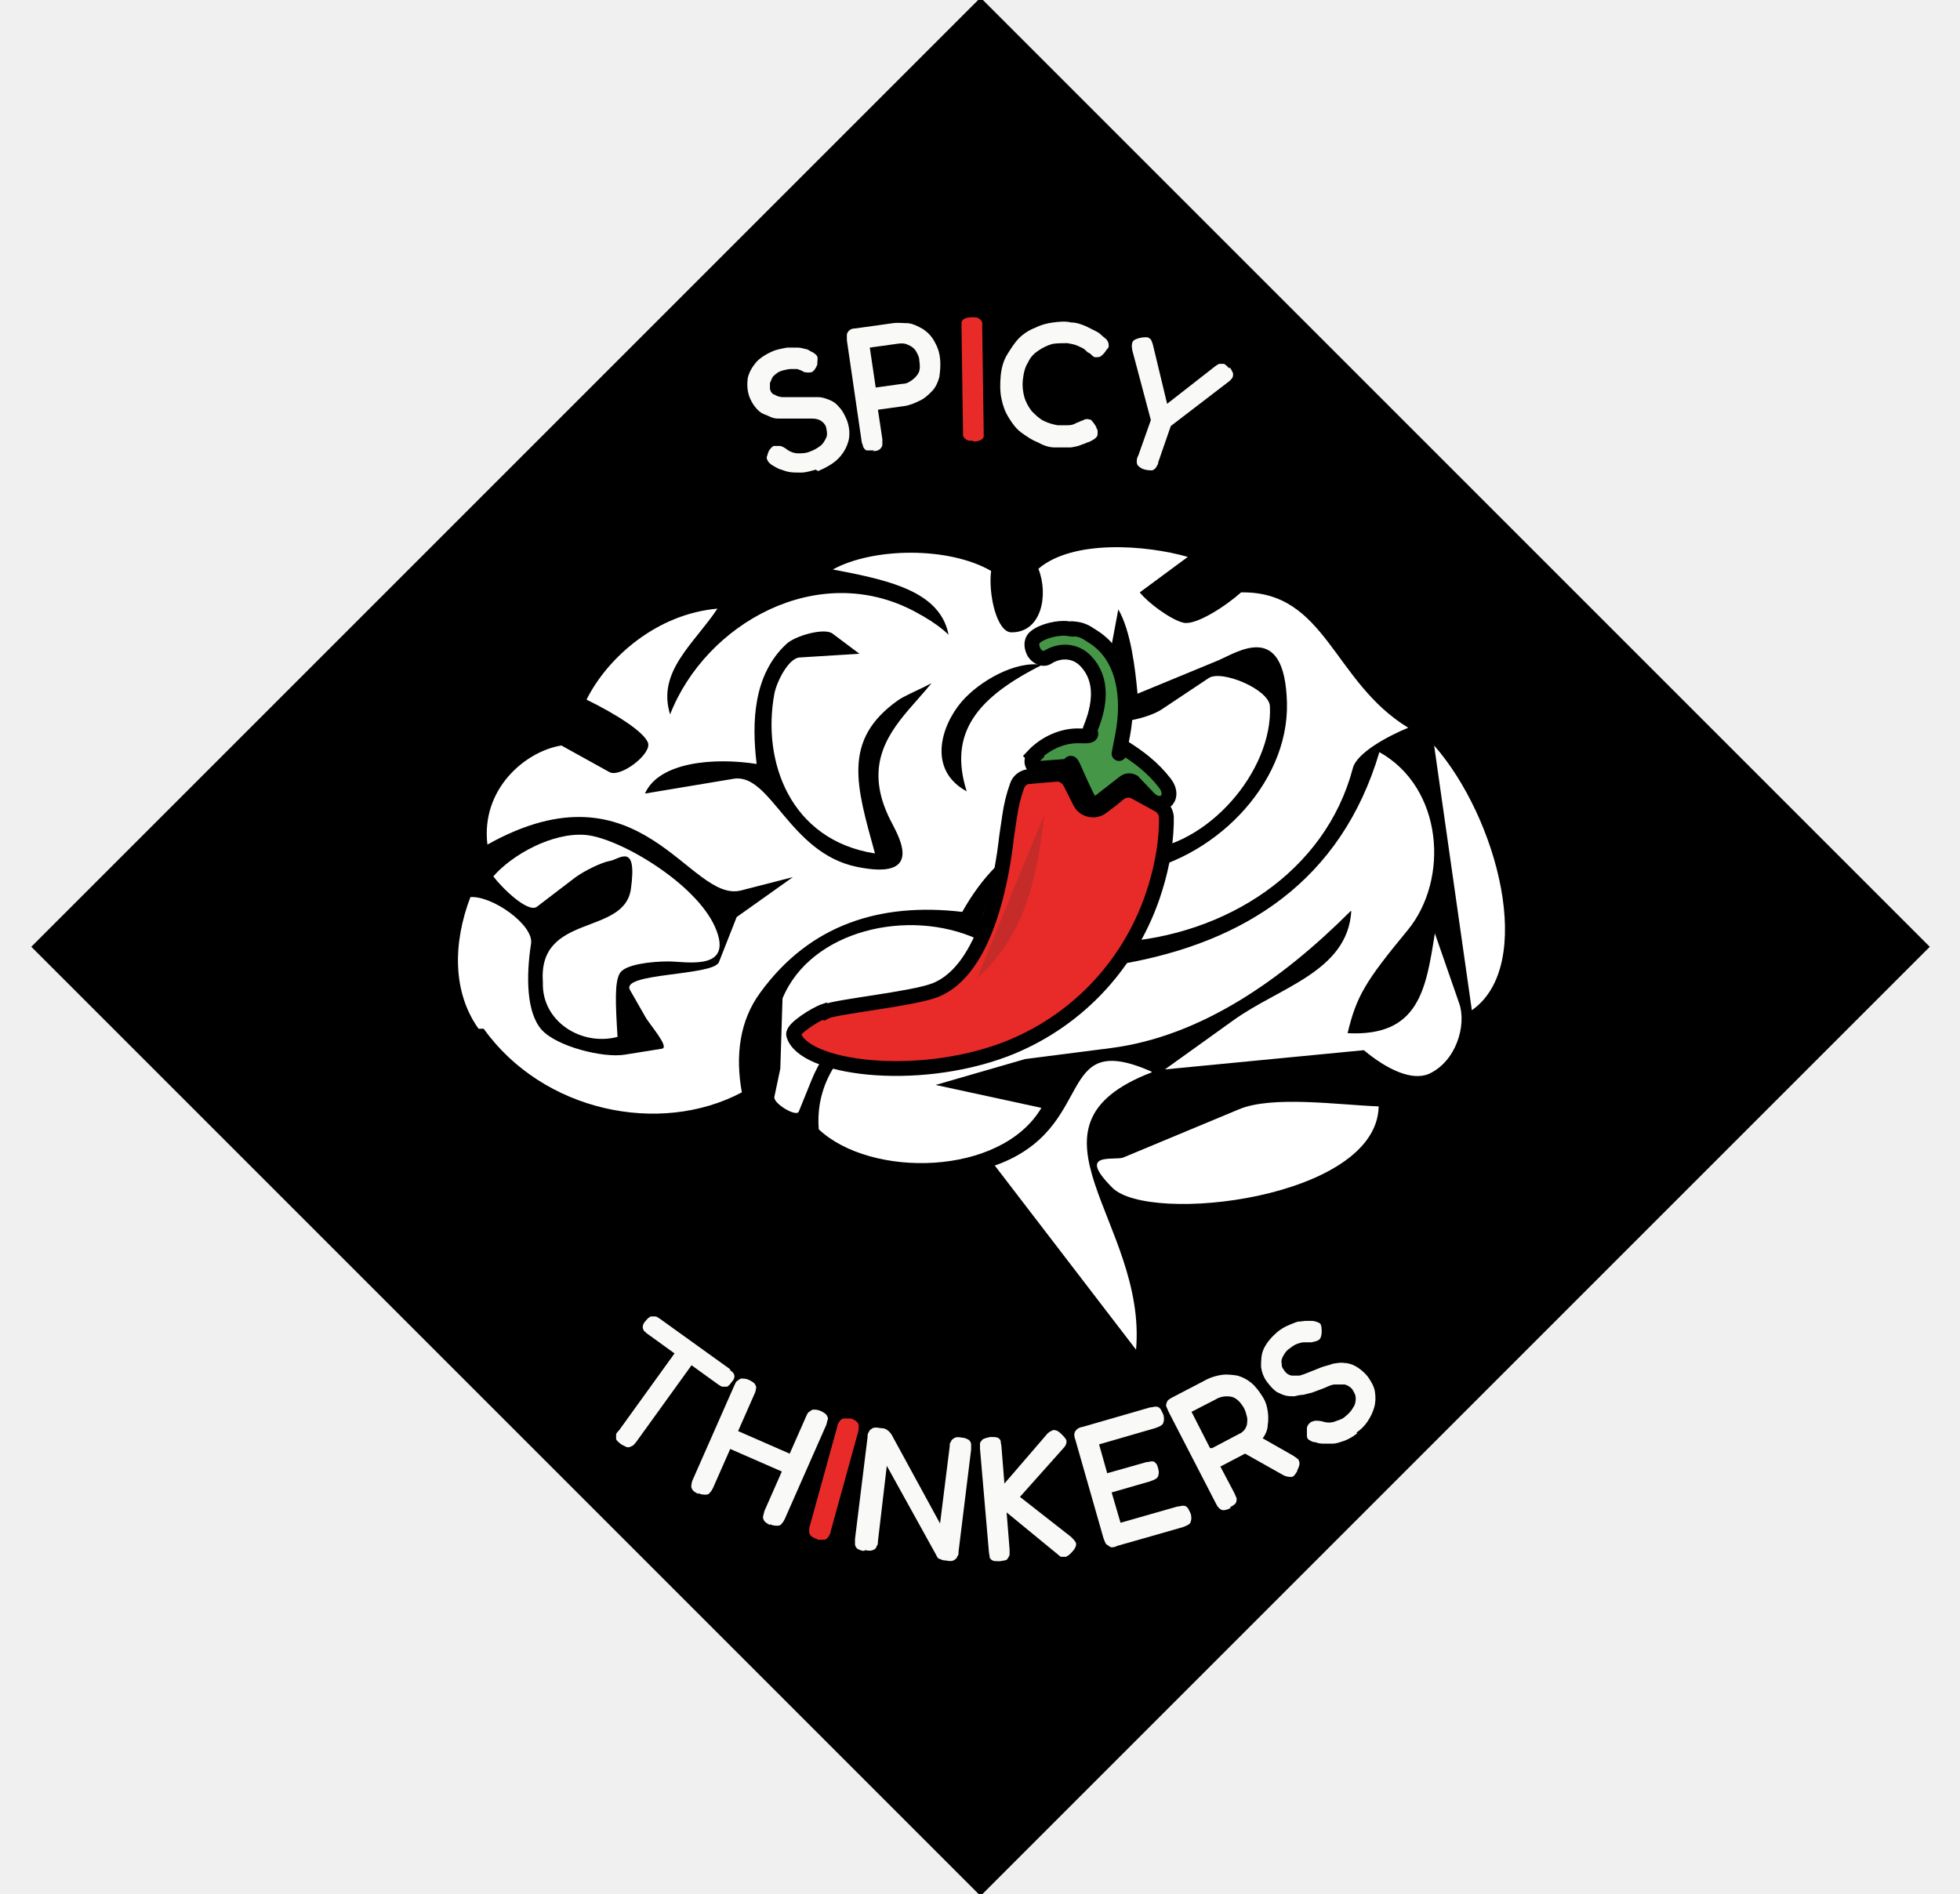
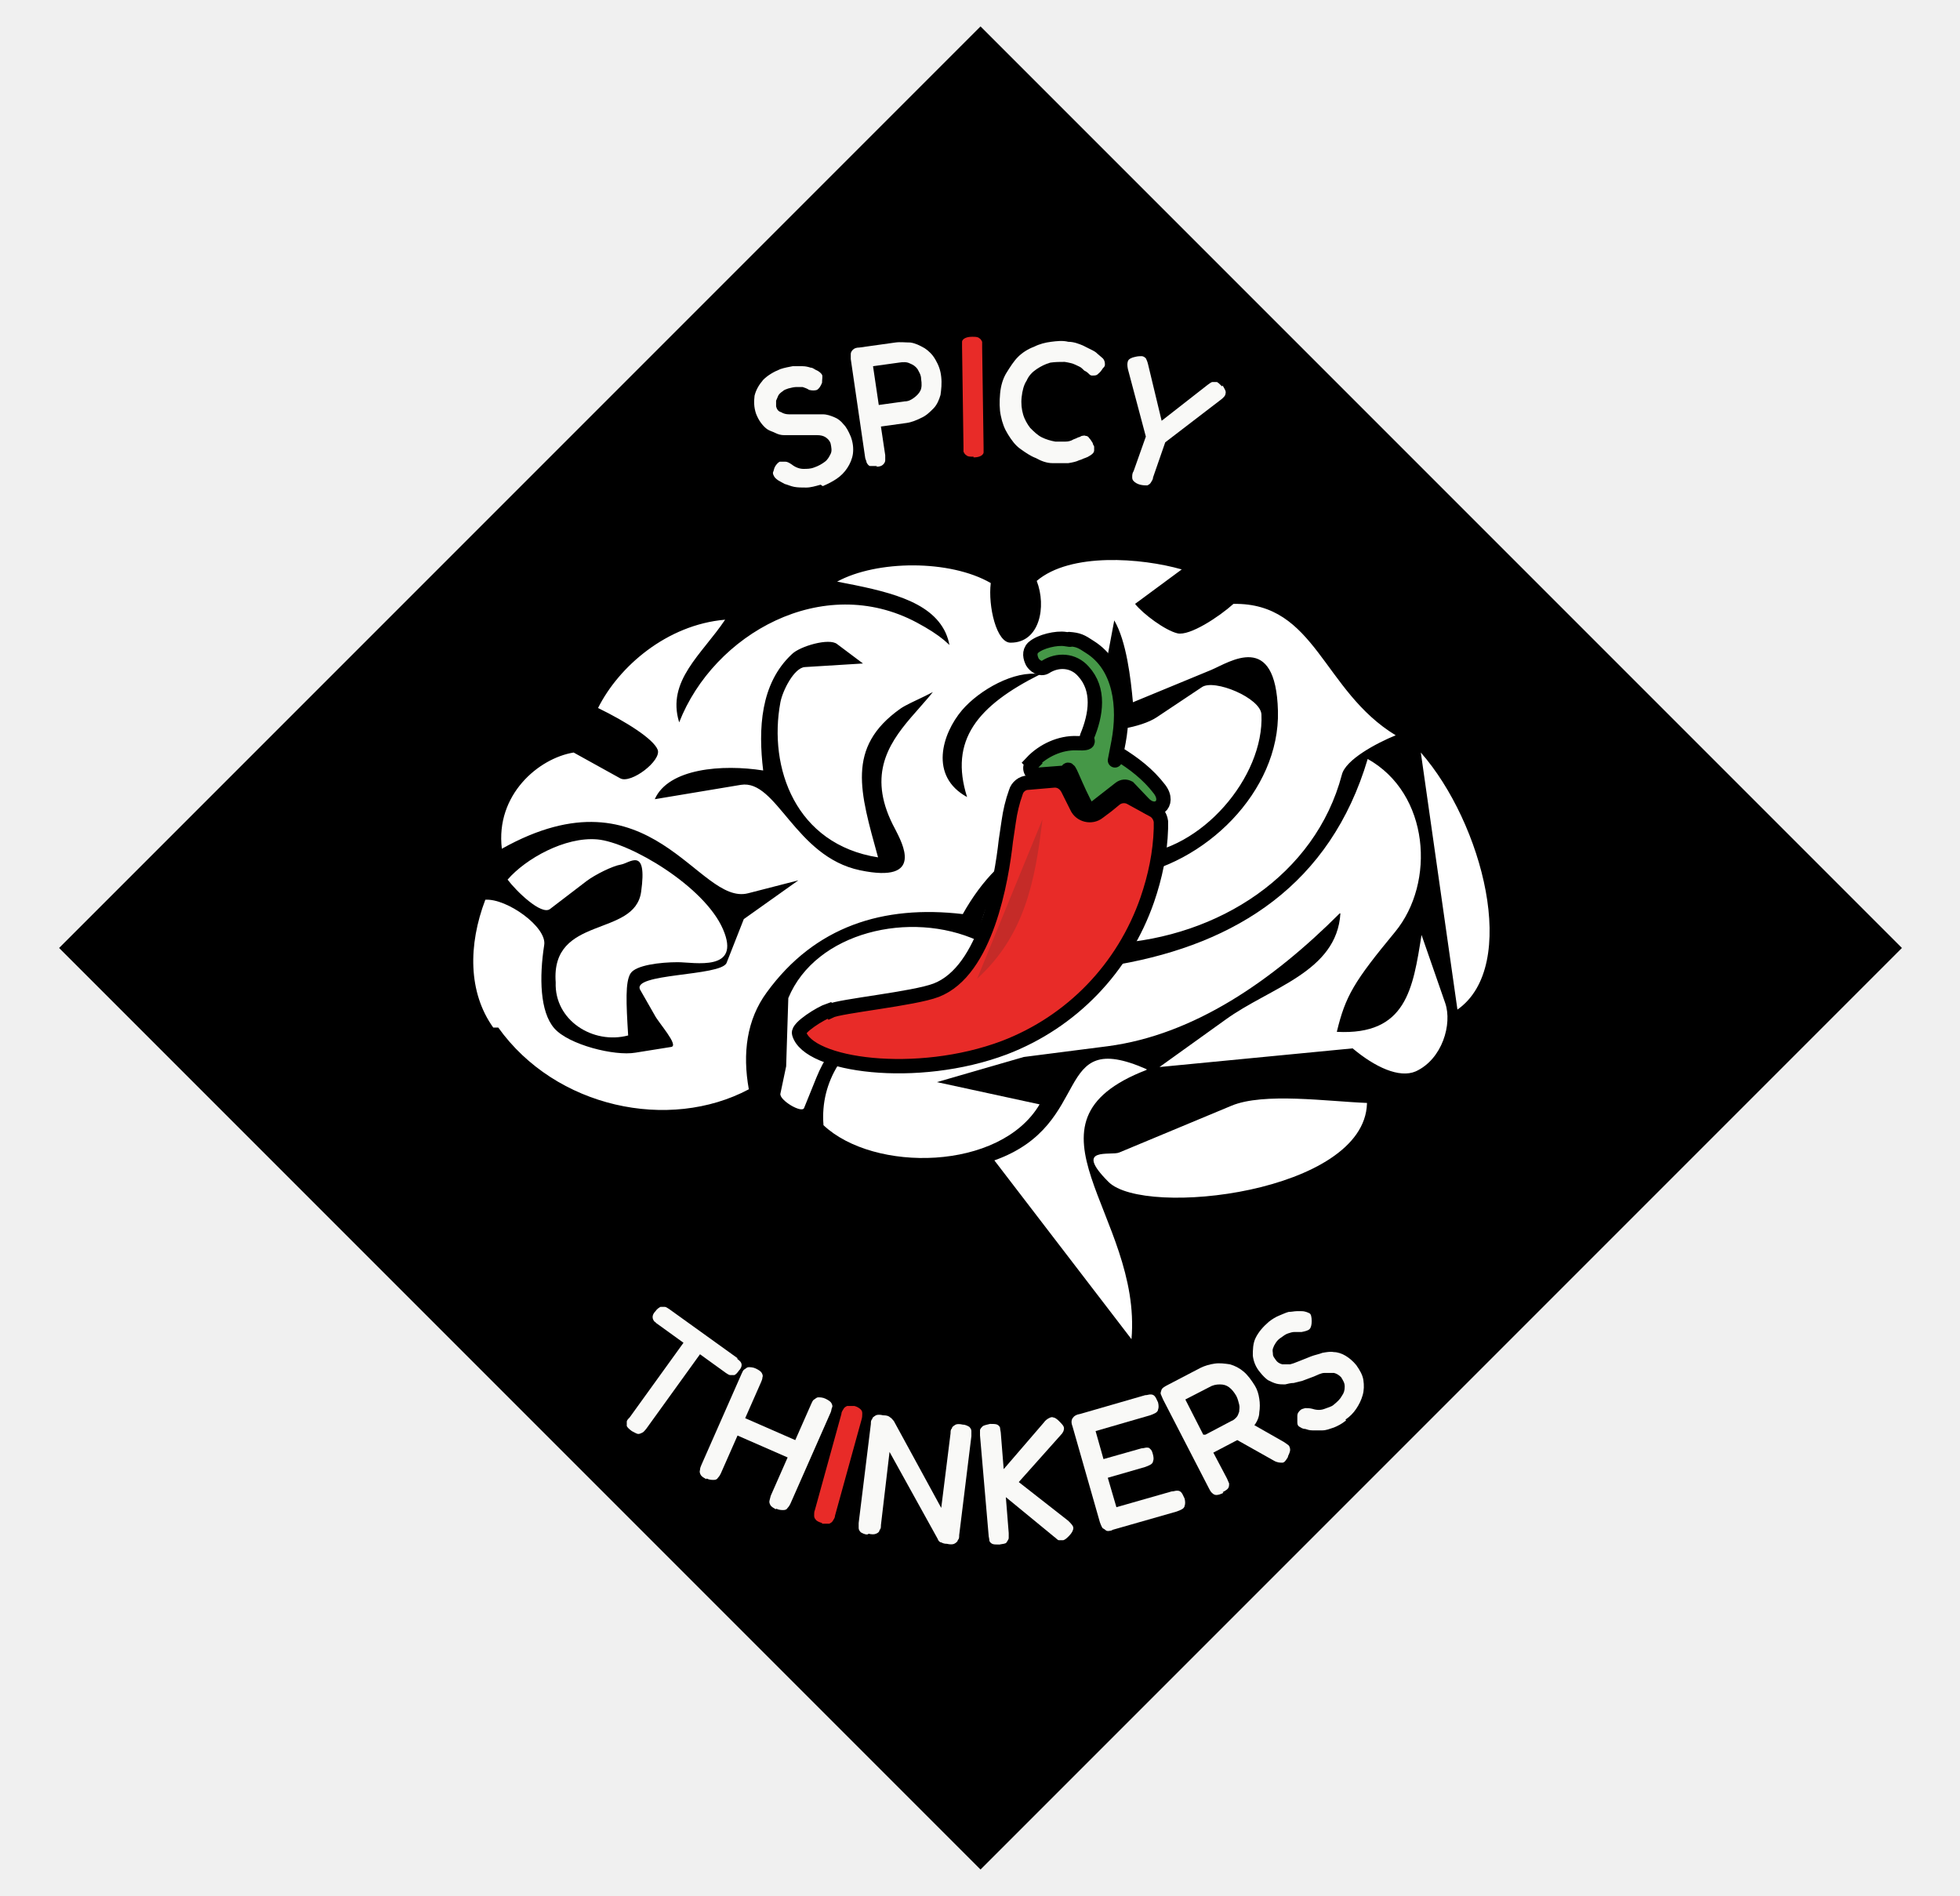
- <svg xmlns="http://www.w3.org/2000/svg" id="Layer_1" version="1.1" viewBox="0 0 265 256">
+ <svg xmlns="http://www.w3.org/2000/svg" id="Layer_1" version="1.1" viewBox="-4 -4 273 264">
  <defs>
    <style>
      .st0, .st1, .st2 {
        stroke: #000;
        stroke-miterlimit: 10;
        stroke-width: 2px;
      }

      .st3 {
        fill: #c52b28;
      }

      .st4 {
        fill: #fff;
      }

      .st5 {
        fill: #f9f9f7;
      }

      .st1, .st6 {
        fill: #e82b28;
      }

      .st2 {
        fill: #459747;
      }
    </style>
  </defs>
  <rect class="st0" x="42.8" y="38.3" width="179.5" height="179.5" transform="translate(-51.7 131.2) rotate(-45)" />
  <g>
    <g id="SPICY">
      <path class="st5" d="M110.3,63.5c-.7.2-1.4.4-2,.4-.6,0-1.2,0-1.7-.1-.5-.1-.9-.3-1.3-.4-.4-.2-.7-.4-.9-.5-.3-.2-.5-.4-.6-.6-.1-.2-.2-.4-.1-.6s.1-.5.3-.8c.2-.3.4-.5.6-.6.2,0,.5,0,.8,0,.3,0,.6.2.9.4.5.4,1.1.6,1.6.6.5,0,1,0,1.5-.2.6-.2,1.1-.5,1.5-.8.4-.3.6-.7.8-1.1s.1-.9,0-1.4c-.1-.4-.4-.7-.7-.9s-.7-.3-1.2-.3c-.5,0-1,0-1.6,0-.6,0-1.1,0-1.7,0-.4,0-.8,0-1.3,0-.4,0-.8-.1-1.2-.3s-.8-.3-1.1-.5c-.3-.2-.6-.5-.9-.9-.3-.4-.5-.8-.7-1.3-.3-.9-.3-1.7-.2-2.5.2-.8.6-1.5,1.2-2.2.6-.6,1.4-1.1,2.4-1.5.6-.2,1.2-.3,1.7-.4.5,0,1,0,1.4,0,.4,0,.8.1,1.1.2.3,0,.5.2.7.3.5.2.8.5.9.7.1.2,0,.6,0,1.1-.2.5-.4.8-.7,1-.3.1-.7.1-1.1,0-.3-.2-.6-.3-.9-.4-.3,0-.6,0-.9,0s-.7.1-1.1.2c-.3.1-.6.2-.8.4-.3.2-.5.4-.6.6-.1.2-.2.5-.3.7,0,.3,0,.5,0,.8.1.4.3.7.7.8.3.2.7.3,1.1.3.4,0,.9,0,1.4,0,.5,0,1,0,1.6,0,.6,0,1.1,0,1.7,0,.6,0,1.1.2,1.6.4.5.2.9.5,1.3,1,.4.4.7,1,1,1.7.3.8.4,1.6.3,2.4-.1.7-.4,1.4-.8,2-.4.6-.9,1.1-1.5,1.5-.6.4-1.2.7-1.9,1Z" />
      <path class="st5" d="M118.2,60.9c-.5,0-.8,0-1,0-.2,0-.4-.3-.5-.5,0-.2-.2-.5-.2-.7l-2-13.7c0-.3,0-.5,0-.7,0-.2.1-.4.3-.6.2-.2.5-.3.9-.3l5-.7c.7-.1,1.4,0,2.1,0,.7.1,1.3.4,2,.8.6.4,1.1.9,1.5,1.6s.7,1.4.8,2.4c.1.9,0,1.8-.1,2.5-.2.7-.5,1.4-1,1.9-.5.5-1,1-1.7,1.3-.6.3-1.3.6-2,.7l-3.6.5.6,4c0,.3,0,.5,0,.7,0,.2-.1.4-.3.6-.2.2-.5.3-1,.3ZM118.4,52.4l3.6-.5c.5,0,.9-.2,1.3-.5.4-.3.7-.6.9-1,.2-.4.2-1,.1-1.6,0-.6-.3-1-.5-1.4-.3-.4-.6-.6-1.1-.8-.4-.2-.9-.2-1.5-.1l-3.6.5.8,5.4Z" />
      <path class="st6" d="M131.6,59.6c-.5,0-.8,0-1-.2-.2-.1-.3-.3-.4-.5,0-.2,0-.5,0-.7l-.2-13.9c0-.3,0-.5,0-.7,0-.2.2-.4.4-.5.2-.1.5-.2,1-.2.4,0,.8,0,1,.2.2.1.3.3.4.5,0,.2,0,.5,0,.8l.2,13.9c0,.3,0,.5,0,.7,0,.2-.2.4-.4.5-.2.1-.5.2-1,.2Z" />
      <path class="st5" d="M142.6,60.5c-.8,0-1.6-.3-2.3-.7-.8-.3-1.5-.8-2.2-1.3s-1.2-1.2-1.7-2c-.5-.8-.8-1.6-1-2.6-.2-.9-.2-2-.1-3.1.1-1.1.4-2.1.9-2.9s1-1.6,1.6-2.2c.6-.6,1.4-1.1,2.2-1.4.8-.4,1.6-.6,2.4-.7.8-.1,1.6-.2,2.4,0,.8,0,1.5.3,2,.5.6.3,1,.5,1.4.7.4.2.6.4.7.5.2.2.5.4.7.6.2.2.3.5.3.8,0,.2,0,.3-.2.5s-.2.3-.3.4c-.2.3-.4.4-.6.6-.2.1-.4.1-.6.1-.2,0-.3,0-.5-.2-.1-.1-.3-.3-.5-.4-.1,0-.3-.2-.5-.4-.2-.2-.5-.3-.9-.5-.4-.2-.9-.3-1.5-.4-.7,0-1.3,0-2,.1-.7.2-1.3.5-1.9.9-.6.4-1.1.9-1.4,1.6-.4.6-.6,1.4-.7,2.3-.1.9,0,1.7.2,2.4.2.7.6,1.4,1,1.9.5.5,1,1,1.6,1.3s1.3.5,1.9.6c.5,0,1,0,1.4,0,.4,0,.8-.1,1.1-.3.3-.1.5-.2.7-.3.2,0,.4-.2.5-.2.2,0,.3-.1.5,0,.2,0,.4.1.5.3.2.2.3.4.5.7,0,.2.2.4.2.5,0,.2,0,.3,0,.5,0,.3-.2.5-.5.7-.3.2-.5.3-.8.4-.1,0-.4.2-.8.3-.4.2-.9.3-1.5.4-.6,0-1.3,0-2.2,0Z" />
      <path class="st5" d="M166.3,49.7c.3.5.5.8.4,1.1,0,.3-.3.6-.7.9l-7.7,5.9-1.7,4.9c0,.3-.2.5-.3.7-.1.2-.3.3-.5.4-.2,0-.6,0-1-.1-.4-.1-.7-.3-.9-.5-.2-.2-.2-.4-.2-.6,0-.2,0-.5.2-.8l1.7-4.8-2.5-9.4c-.1-.5-.1-.8,0-1.1s.5-.5,1-.6c.4-.1.7-.1.9-.1s.4.1.6.3c.1.2.2.4.3.8l1.9,7.9,6.4-5c.3-.2.5-.4.7-.4s.4,0,.6,0c.2.1.4.3.7.6Z" />
    </g>
    <g id="THINKERS">
      <path class="st5" d="M98.6,185.2c.2.1.4.3.5.4.1.1.2.3.2.5,0,.2-.1.5-.4.8-.2.3-.4.5-.6.6-.2,0-.4,0-.6,0-.2,0-.4-.2-.6-.3l-3.6-2.6-7.5,10.4c-.2.2-.3.4-.5.5-.2.1-.4.2-.6.2-.2,0-.5-.2-.9-.4-.4-.3-.6-.5-.7-.7,0-.2,0-.4,0-.6,0-.2.2-.4.4-.6l7.5-10.4-3.6-2.6c-.2-.1-.3-.3-.5-.4-.1-.2-.2-.3-.2-.6,0-.2.1-.5.4-.8.2-.3.5-.5.7-.6.2,0,.4,0,.6,0,.2,0,.4.2.6.3l9.6,6.9Z" />
      <path class="st5" d="M94.4,202c-.4-.2-.7-.4-.8-.6-.1-.2-.2-.4-.1-.7,0-.2.1-.5.2-.7l5.6-12.7c.1-.2.2-.5.4-.6s.3-.3.6-.3c.2,0,.6,0,1,.2.4.2.7.4.8.6.1.2.2.4.1.6,0,.2-.1.5-.2.7l-5.6,12.7c-.1.2-.2.4-.4.6-.1.2-.3.3-.6.3-.2,0-.6,0-1-.2ZM98,195.6l1.1-2.4,8,3.5-1.1,2.4-8-3.5ZM104.1,206.2c-.4-.2-.7-.4-.8-.6-.1-.2-.2-.4-.1-.7s.1-.5.2-.7l5.6-12.7c.1-.2.2-.5.4-.6s.3-.3.6-.3c.2,0,.6,0,1,.2.4.2.7.4.8.6.1.2.2.4.1.6s-.1.5-.2.7l-5.6,12.7c-.1.2-.2.4-.4.6-.1.2-.3.3-.6.3-.2,0-.6,0-1-.2Z" />
      <path class="st6" d="M110.5,208.1c-.4-.1-.8-.3-.9-.5-.2-.2-.2-.4-.2-.6,0-.2,0-.5.1-.7l3.7-13.4c0-.3.2-.5.3-.7.1-.2.3-.3.5-.4.2,0,.6,0,1,0,.4.1.7.3.9.5.2.2.2.4.2.6,0,.2,0,.5-.1.8l-3.7,13.4c0,.3-.2.5-.3.7-.1.2-.3.3-.5.4-.2,0-.6,0-1,0Z" />
      <path class="st5" d="M116.8,209.7c-.4,0-.7-.2-.9-.3-.2-.2-.3-.4-.3-.6,0-.2,0-.5,0-.7l1.7-13.8c0-.3,0-.5.2-.7,0-.2.2-.3.5-.5.2-.1.6-.1,1,0,.5,0,.8.1,1,.3.2.1.3.3.5.5l6.6,12.1,1.3-10.4c0-.3,0-.5.2-.7,0-.2.2-.3.5-.5.2-.1.6-.1,1,0,.4,0,.7.2.9.3.2.2.3.4.3.6s0,.5,0,.7l-1.7,13.8c0,.3,0,.5-.2.7,0,.2-.3.4-.5.5s-.6.1-1,0c-.4,0-.6-.1-.8-.2-.2,0-.4-.2-.5-.5l-6.7-12.1-1.2,10.2c0,.3,0,.5-.2.7,0,.2-.2.4-.5.5-.2.1-.6.1-1,0Z" />
      <path class="st5" d="M135.2,211.1c-.5,0-.8,0-1-.1-.2-.1-.4-.3-.4-.5,0-.2-.1-.5-.1-.7l-1.2-13.9c0-.3,0-.5,0-.7,0-.2.2-.4.4-.6.2-.1.5-.2,1-.3.4,0,.8,0,1,.1.2.1.4.3.4.5,0,.2.1.5.1.7l.4,5,5.6-6.5c.2-.3.5-.5.7-.6.2-.1.4-.2.6-.1.2,0,.5.2.8.5.4.4.7.7.7,1,0,.3-.1.6-.5,1l-5.8,6.5,6.9,5.4c.4.4.7.7.7,1s-.2.7-.6,1.1c-.3.3-.5.5-.8.6-.2,0-.4,0-.6,0-.2,0-.4-.3-.7-.5l-6.7-5.5.4,5c0,.3,0,.5,0,.7,0,.2-.2.4-.3.6s-.5.2-1,.3Z" />
      <path class="st5" d="M151,209.1c-.4.1-.8.2-1,0s-.4-.2-.5-.4-.2-.4-.3-.7l-3.8-13.3c-.2-.5-.2-.9,0-1.2s.5-.5,1.1-.6l9-2.6c.3,0,.5-.1.7-.1.2,0,.4,0,.6.2.2.2.3.5.5.9.1.4.1.8,0,1,0,.2-.2.4-.4.5s-.4.2-.7.3l-7.6,2.2,1.1,3.9,5.3-1.5c.3,0,.5-.1.7-.1.2,0,.4,0,.5.2.2.1.3.4.4.8.1.4.1.7,0,.9,0,.2-.2.4-.4.5s-.4.2-.7.3l-5.2,1.5,1.2,4.1,7.7-2.2c.3,0,.5-.1.7-.1.2,0,.4,0,.6.2s.3.5.5.9c.1.4.1.8,0,1,0,.2-.2.4-.4.5-.2.1-.4.2-.7.3l-9.1,2.6Z" />
      <path class="st5" d="M166.4,203.9c-.4.2-.7.3-1,.3-.2,0-.4-.1-.6-.3s-.3-.4-.4-.6l-6.4-12.4c-.1-.2-.2-.5-.3-.7s0-.4.1-.7c.1-.2.4-.4.8-.6l4.6-2.4c.6-.3,1.3-.5,2-.6.7-.1,1.4,0,2.1.1.7.2,1.3.5,1.9,1,.6.5,1.1,1.2,1.6,2,.3.5.5,1.1.6,1.8.1.6.1,1.3,0,1.9,0,.6-.3,1.3-.7,1.8-.4.6-.9,1.1-1.5,1.6l-4.2,2.2,1.9,3.6c.1.2.2.5.3.7,0,.2,0,.4-.1.6-.1.2-.4.4-.8.6ZM163.9,195.8l3.6-1.9c.3-.1.5-.3.7-.5.2-.2.3-.5.4-.8,0-.3.1-.6,0-1s-.2-.8-.4-1.2c-.3-.5-.6-.9-1-1.2s-.8-.4-1.3-.4c-.5,0-1,.1-1.5.4l-3.3,1.7,2.5,4.9ZM175.4,198.9c-.3.5-.5.8-.8.8-.3,0-.7,0-1.2-.3l-6.4-3.6,2.7-1.9,5.1,2.9c.3.2.6.4.7.5s.2.4.2.6c0,.2-.1.5-.3.9Z" />
      <path class="st5" d="M183.5,193.8c-.6.5-1.2.8-1.7,1-.6.2-1.1.4-1.6.4s-1,0-1.4,0c-.4,0-.7-.1-1-.2-.4,0-.6-.2-.8-.3-.2-.1-.3-.3-.3-.6,0-.2,0-.5,0-.9,0-.4.2-.6.4-.8s.4-.2.7-.3c.3,0,.6,0,1,.1.6.2,1.2.2,1.7,0s1-.3,1.3-.6c.5-.4.9-.8,1.1-1.2.3-.4.4-.8.4-1.3s-.2-.8-.5-1.3c-.3-.3-.6-.5-1-.6-.4,0-.8,0-1.3,0s-1,.3-1.5.5-1.1.4-1.6.6c-.4.1-.8.2-1.2.3-.4,0-.8.1-1.2.2-.4,0-.8,0-1.2-.1-.4-.1-.8-.3-1.2-.5-.4-.3-.7-.6-1.1-1.1-.6-.7-.9-1.5-1-2.3,0-.8,0-1.7.4-2.5.4-.8,1-1.5,1.8-2.2.5-.4,1-.7,1.5-.9.5-.2.9-.4,1.3-.5.4,0,.8-.1,1.1-.1.3,0,.5,0,.7,0,.5,0,.9.2,1.1.3s.3.5.3,1.1c0,.5-.1.9-.3,1.1-.2.2-.6.3-1.1.4-.3,0-.7,0-1,0s-.6.1-.9.2-.6.3-1,.6c-.3.2-.5.4-.7.7-.2.3-.3.5-.4.8s0,.5,0,.8c0,.3.2.5.4.8.2.3.5.5.9.6.3,0,.7,0,1.1,0,.4-.1.9-.3,1.4-.5.5-.2,1-.4,1.5-.6.5-.2,1.1-.3,1.6-.5.6-.1,1.1-.2,1.6-.1.5,0,1.1.2,1.6.5.5.3,1,.7,1.5,1.3.5.7.9,1.4,1,2.1s.1,1.4-.1,2.1-.5,1.3-.9,1.9c-.4.6-.9,1.1-1.5,1.5Z" />
    </g>
    <g id="Brain">
      <g>
        <path d="M108.4,155c7.8,3.9,15,5.3,23.4,4l5.6,5.8c10.6,10.9,11.6,21.9,16.5,19.3,1.1-.6,3.3-3.7,3-4.9l-3.7-12.9,21.4-3.3c7.5-1.1,13.2-6.7,14.9-13.6l10.3-5.9c.8-.4.4-.3,1.2-.6l.6-.6c.5-.9,0-.1.5-.9,4.1-10,4.8-19.5.8-30-2.5-6.7-3.6-12.6-11.6-15.9-9.3-3.9-9.8-16-24.8-18.3-8.3-7.3-20-6.9-29.7-2.1-10.3-3.7-20.8-3-30.8.9-13.7,2.7-26.3,9.7-30.9,22.4-9.4,3.7-13.3,11.5-12.3,20.8-3.2,5.4-4.6,12.8-1.6,18.3,7.6,14,25.7,19.5,40.7,12l4.6,4.7M107.6,150.6c-.3.8-3.5-1.1-3.3-2l.8-3.8.3-9.5c3.8-9.2,17-12.3,26.4-8,.6-4.8,2.9-9.1,6.5-10.8,5-2.4,10.1-.5,14,1.9,11.1-1.6,21.6-11.9,21.3-23.1,0-3.1-6.7-6.8-9.3-5.7l-10.9,4.5c-.3-3.3-.9-8.5-2.6-11.4l-2.8,14.9c1.5.9,6.6,0,8.7-1.4l6.3-4.2c1.7-1.2,8.2,1.5,8.3,3.8.4,8.7-8.4,19-17.6,19.5-4.4-1.2-9.7-3.4-13.8-1.7-4.1,1.7-7.5,5.2-10.2,10-11.1-1.3-20.6,1.7-27.3,10.9-2.8,3.8-3.4,8.5-2.5,13.5-11.1,5.9-26.9,2.6-34.9-8.6-3.5-4.9-3.5-11.5-1.1-17.8,3-.2,8.6,3.8,8.2,6.3-.7,4.5-.6,9.3,1.4,11.6,2.1,2.4,8.4,3.9,11.3,3.4l5-.8c1.1-.2-1.8-3.4-2.3-4.4l-2-3.5c-1.5-2.4,11.2-1.9,12-3.8l2.4-6.1,7.6-5.4-7,1.8c-7,1.8-13.4-17.9-34.3-6.2-.9-7.5,5.1-12.6,10-13.4l6.5,3.6c1.5.8,5.8-2.5,5.2-4-.8-1.9-4.4-3.9-8.3-5.8,2.9-5.8,9.6-11.6,17.7-12.3-3.2,4.8-8.2,8.5-6.4,14.3,4.8-12.3,20-20.9,33.1-13.9,4.1,2.2.7,9.9-2.3,12-7.6,5.4-5.6,11.6-3.1,20.7-11.5-1.8-15.3-12.5-13.6-21.6.3-1.6,1.9-4.8,3.4-4.9l8.1-.5-3.6-2.7c-1.1-.9-5.2.3-6.3,1.4-4.4,4.1-4.7,10.4-4,16.2-5.7-.9-13.2-.3-15.1,4l12-2c5-.8,7.5,10,16.6,11.9,2,.4,5.8-3.9,4.9-5.7-7.9-14.5,11.3-17.8,7-27.4-2.1-4.5-8.3-5.8-15.1-7.1,5.5-3,15.7-3.1,21.4.2-.4,3.2.8,8.4,2.8,8.3,4,0,5-5,3.6-8.6,4.7-4,14.6-3.2,20.2-1.6l-6.5,4.8c1.1,1.4,4.2,3.7,5.9,4.1,2,.5,5.8-2.3,7.8-4.1,11.5-.2,12.4,12.1,22.6,18.3-2.7,1.1-7,3.4-7.5,5.5-3.7,14-17.2,22.6-31.8,23.5-3.1,4.7-7.8,7.9-13.7,6.3-11.4-3-23.6,2.2-27.7,12.4l-1.7,4.2ZM83.5,140.2c-4.9,1.3-10.3-2.1-10.1-7.4-.7-9.4,11-6.2,11.9-12.6.2-1.2-1.6-4-2.8-3.8-1.2.2-3.6,1.4-4.8,2.3l-5.1,3.9c-1.2.9-4.7-2.5-5.9-4.1,2.5-2.9,8-6,12.5-5.6,6.1.4,14.9,6.5,17.5,12.5.8,1.8-4,4.6-6.3,4.6-2.4,0-5.9.4-6.6,1.6-.8,1.5-.6,3.9-.3,8.7ZM153.6,182.5l-19.1-24.9c14.1-5,7.8-18.6,21.2-12.7-19.2,7.4-.6,20.2-2.1,37.5ZM150.4,160.6c-.8-.8.4-3.6,1.5-4.1l15.6-6.5c4.5-1.9,13.5-.6,18.9-.4-.4,12.4-31,15.9-36,10.9ZM193.1,145.2c-2.3,1-5.7-.6-8.8-3.2l-26.9,2.6,9.2-6.6c6.2-4.5,15.5-6.6,16-14.8-9.3,9.3-20.2,16.9-32.3,18.5l-11.7,1.5-12.1,3.5,14.3,3.1c-5.5,9.3-23.1,9.5-30.1,2.9-1-12.5,14.3-19.8,25.9-16.6,6.8,1.9,11.7-2.4,15.3-5.8,16.3-2.9,29.4-11.1,34.6-28.6,8.6,4.8,9.5,17.2,3.8,24.1-3.6,4.5-6.9,8.9-8.1,13.9,9.7.5,10.6-6,11.8-13.5l3.3,9.5c1,2.9-.4,7.8-4.1,9.5ZM199,136.6l-5.1-35.8c8.6,9.8,13.8,29.7,5.1,35.8Z" />
        <path class="st4" d="M64.7,139.1c-3.5-4.9-3.5-11.5-1.1-17.8,3-.2,8.6,3.8,8.2,6.3-.7,4.5-.6,9.3,1.4,11.6s8.4,3.9,11.3,3.4l5-.8c1.1-.2-1.8-3.4-2.3-4.4l-2-3.5c-1.5-2.4,11.2-1.9,12-3.8l2.4-6.1,7.6-5.4-7,1.8c-7,1.8-13.4-17.9-34.3-6.2-.9-7.5,5.1-12.6,10-13.4l6.5,3.6c1.5.8,5.8-2.5,5.2-4s-4.4-3.9-8.3-5.8c2.9-5.8,9.6-11.6,17.7-12.3-3.2,4.8-8.2,8.5-6.4,14.3,4.8-12.3,20-20.9,33.1-13.9s.7,9.9-2.3,12c-7.6,5.4-5.6,11.6-3.1,20.7-11.5-1.8-15.3-12.5-13.6-21.6.3-1.6,1.9-4.8,3.4-4.9l8.1-.5-3.6-2.7c-1.1-.9-5.2.3-6.3,1.4-4.4,4.1-4.7,10.4-4,16.2-5.7-.9-13.2-.3-15.1,4l12-2c5-.8,7.5,10,16.6,11.9s5.8-3.9,4.9-5.7c-7.9-14.5,11.3-17.8,7-27.4-2.1-4.5-8.3-5.8-15.1-7.1,5.5-3,15.7-3.1,21.4.2-.4,3.2.8,8.4,2.8,8.3,4,0,5-5,3.6-8.6,4.7-4,14.6-3.2,20.2-1.6l-6.5,4.8c1.1,1.4,4.2,3.7,5.9,4.1s5.8-2.3,7.8-4.1c11.5-.2,12.4,12.1,22.6,18.3-2.7,1.1-7,3.4-7.5,5.5-3.7,14-17.2,22.6-31.8,23.5-3.1,4.7-7.8,7.9-13.7,6.3-11.4-3-23.6,2.2-27.7,12.4l-1.7,4.2c-.3.8-3.5-1.1-3.3-2l.8-3.8.3-9.5c3.8-9.2,17-12.3,26.4-8,.6-4.8,2.9-9.1,6.5-10.8s10.1-.5,14,1.9c11.1-1.6,21.6-11.9,21.3-23.1s-6.7-6.8-9.3-5.7l-10.9,4.5c-.3-3.3-.9-8.5-2.6-11.4l-2.8,14.9c1.5.9,6.6,0,8.7-1.4l6.3-4.2c1.7-1.2,8.2,1.5,8.3,3.8.4,8.7-8.4,19-17.6,19.5-4.4-1.2-9.7-3.4-13.8-1.7s-7.5,5.2-10.2,10c-11.1-1.3-20.6,1.7-27.3,10.9-2.8,3.8-3.4,8.5-2.5,13.5-11.1,5.9-26.9,2.6-34.9-8.6ZM140.9,89.9c-3.6-.6-8.5,2.2-10.9,5-2.8,3.3-4.6,9.2.7,12.1-2.5-7.9,1.4-12.7,10.2-17.1Z" />
        <path class="st4" d="M182.6,123.2c-9.3,9.3-20.2,16.9-32.3,18.5l-11.7,1.5-12.1,3.5,14.3,3.1c-5.5,9.3-23.1,9.5-30.1,2.9-1-12.5,14.3-19.8,25.9-16.6s11.7-2.4,15.3-5.8c16.3-2.9,29.4-11.1,34.6-28.6,8.6,4.8,9.5,17.2,3.8,24.1s-6.9,8.9-8.1,13.9c9.7.5,10.6-6,11.8-13.5l3.3,9.5c1,2.9-.4,7.8-4.1,9.5-2.3,1-5.7-.6-8.8-3.2l-26.9,2.6,9.2-6.6c6.2-4.5,15.5-6.6,16-14.8Z" />
        <path class="st4" d="M83.5,140.2c-4.9,1.3-10.3-2.1-10.1-7.4-.7-9.4,11-6.2,11.9-12.6s-1.6-4-2.8-3.8-3.6,1.4-4.8,2.3l-5.1,3.9c-1.2.9-4.7-2.5-5.9-4.1,2.5-2.9,8-6,12.5-5.6s14.9,6.5,17.5,12.5-4,4.6-6.3,4.6c-2.4,0-5.9.4-6.6,1.6s-.6,3.9-.3,8.7Z" />
        <path class="st4" d="M186.4,149.7c-.4,12.4-31,15.9-36,10.9s.4-3.6,1.5-4.1l15.6-6.5c4.5-1.9,13.5-.6,18.9-.4Z" />
        <path class="st4" d="M155.7,145c-19.2,7.4-.6,20.2-2.1,37.5l-19.1-24.9c14.1-5,7.8-18.6,21.2-12.7Z" />
        <path class="st4" d="M199,136.6l-5.1-35.8c8.6,9.8,13.8,29.7,5.1,35.8Z" />
      </g>
    </g>
    <g id="Chile">
      <path class="st1" d="M111.5,136.7c-1.2.4-4.4,2.4-4.2,3.2,1.2,4.5,16.4,6.6,28.6,2,9.4-3.6,16.6-11.1,19.9-20.6,1.1-3.2,1.8-6.5,1.9-9.9,0,0,0-.1,0-.2v-.8c-.1-.7-.5-1.3-1.1-1.6l-3.1-1.7c-.7-.4-1.6-.3-2.2.2l-1.1.9-1.2.9c-1,.8-2.5.4-3-.7l-1.3-2.6c-.4-.7-1.1-1.2-2-1.1l-3.5.3c-.8,0-1.5.6-1.7,1.3-.5,1.4-.8,2.7-1,4.1l-.4,2.7c-.6,5.4-2.7,18.1-9.7,20.8-3.1,1.2-13.4,2.2-14.8,2.9h0ZM147.2,109.3" />
      <path class="st3" d="M141.2,110.1c-1,8.6-2.5,16.2-9.1,22.2" />
      <path class="st2" d="M139.7,102.2c1.6-1.7,4-2.8,6.3-2.7s1.2-.4,1.4-.9c1.3-3.1,1.8-6.6-.5-9.1-1.4-1.6-3.6-1.7-5.3-.6-.7.4-1.5-.2-1.8-.7-.3-.6-.5-1.4.1-2,1-.9,3.3-1.4,4.5-1.2s.4,0,.5,0c1.3.1,1.7.3,2.9,1.1,4.3,2.7,4.9,8.4,4,13.2s-.4,1.5,0,1.7c2.1,1.3,4.1,2.8,5.7,4.9s-.6,3.8-2.3,1.9l-2-2.1c-.4-.2-.8-.2-1.2.1l-4.1,3.2c0,.2-.3.1-.3-.1-.9-1.6-1.6-3.2-2.3-4.8s-.5-.6-.9-.5l-3.9.3c-.9,0-1.3-1-.7-1.6Z" />
    </g>
  </g>
</svg>
